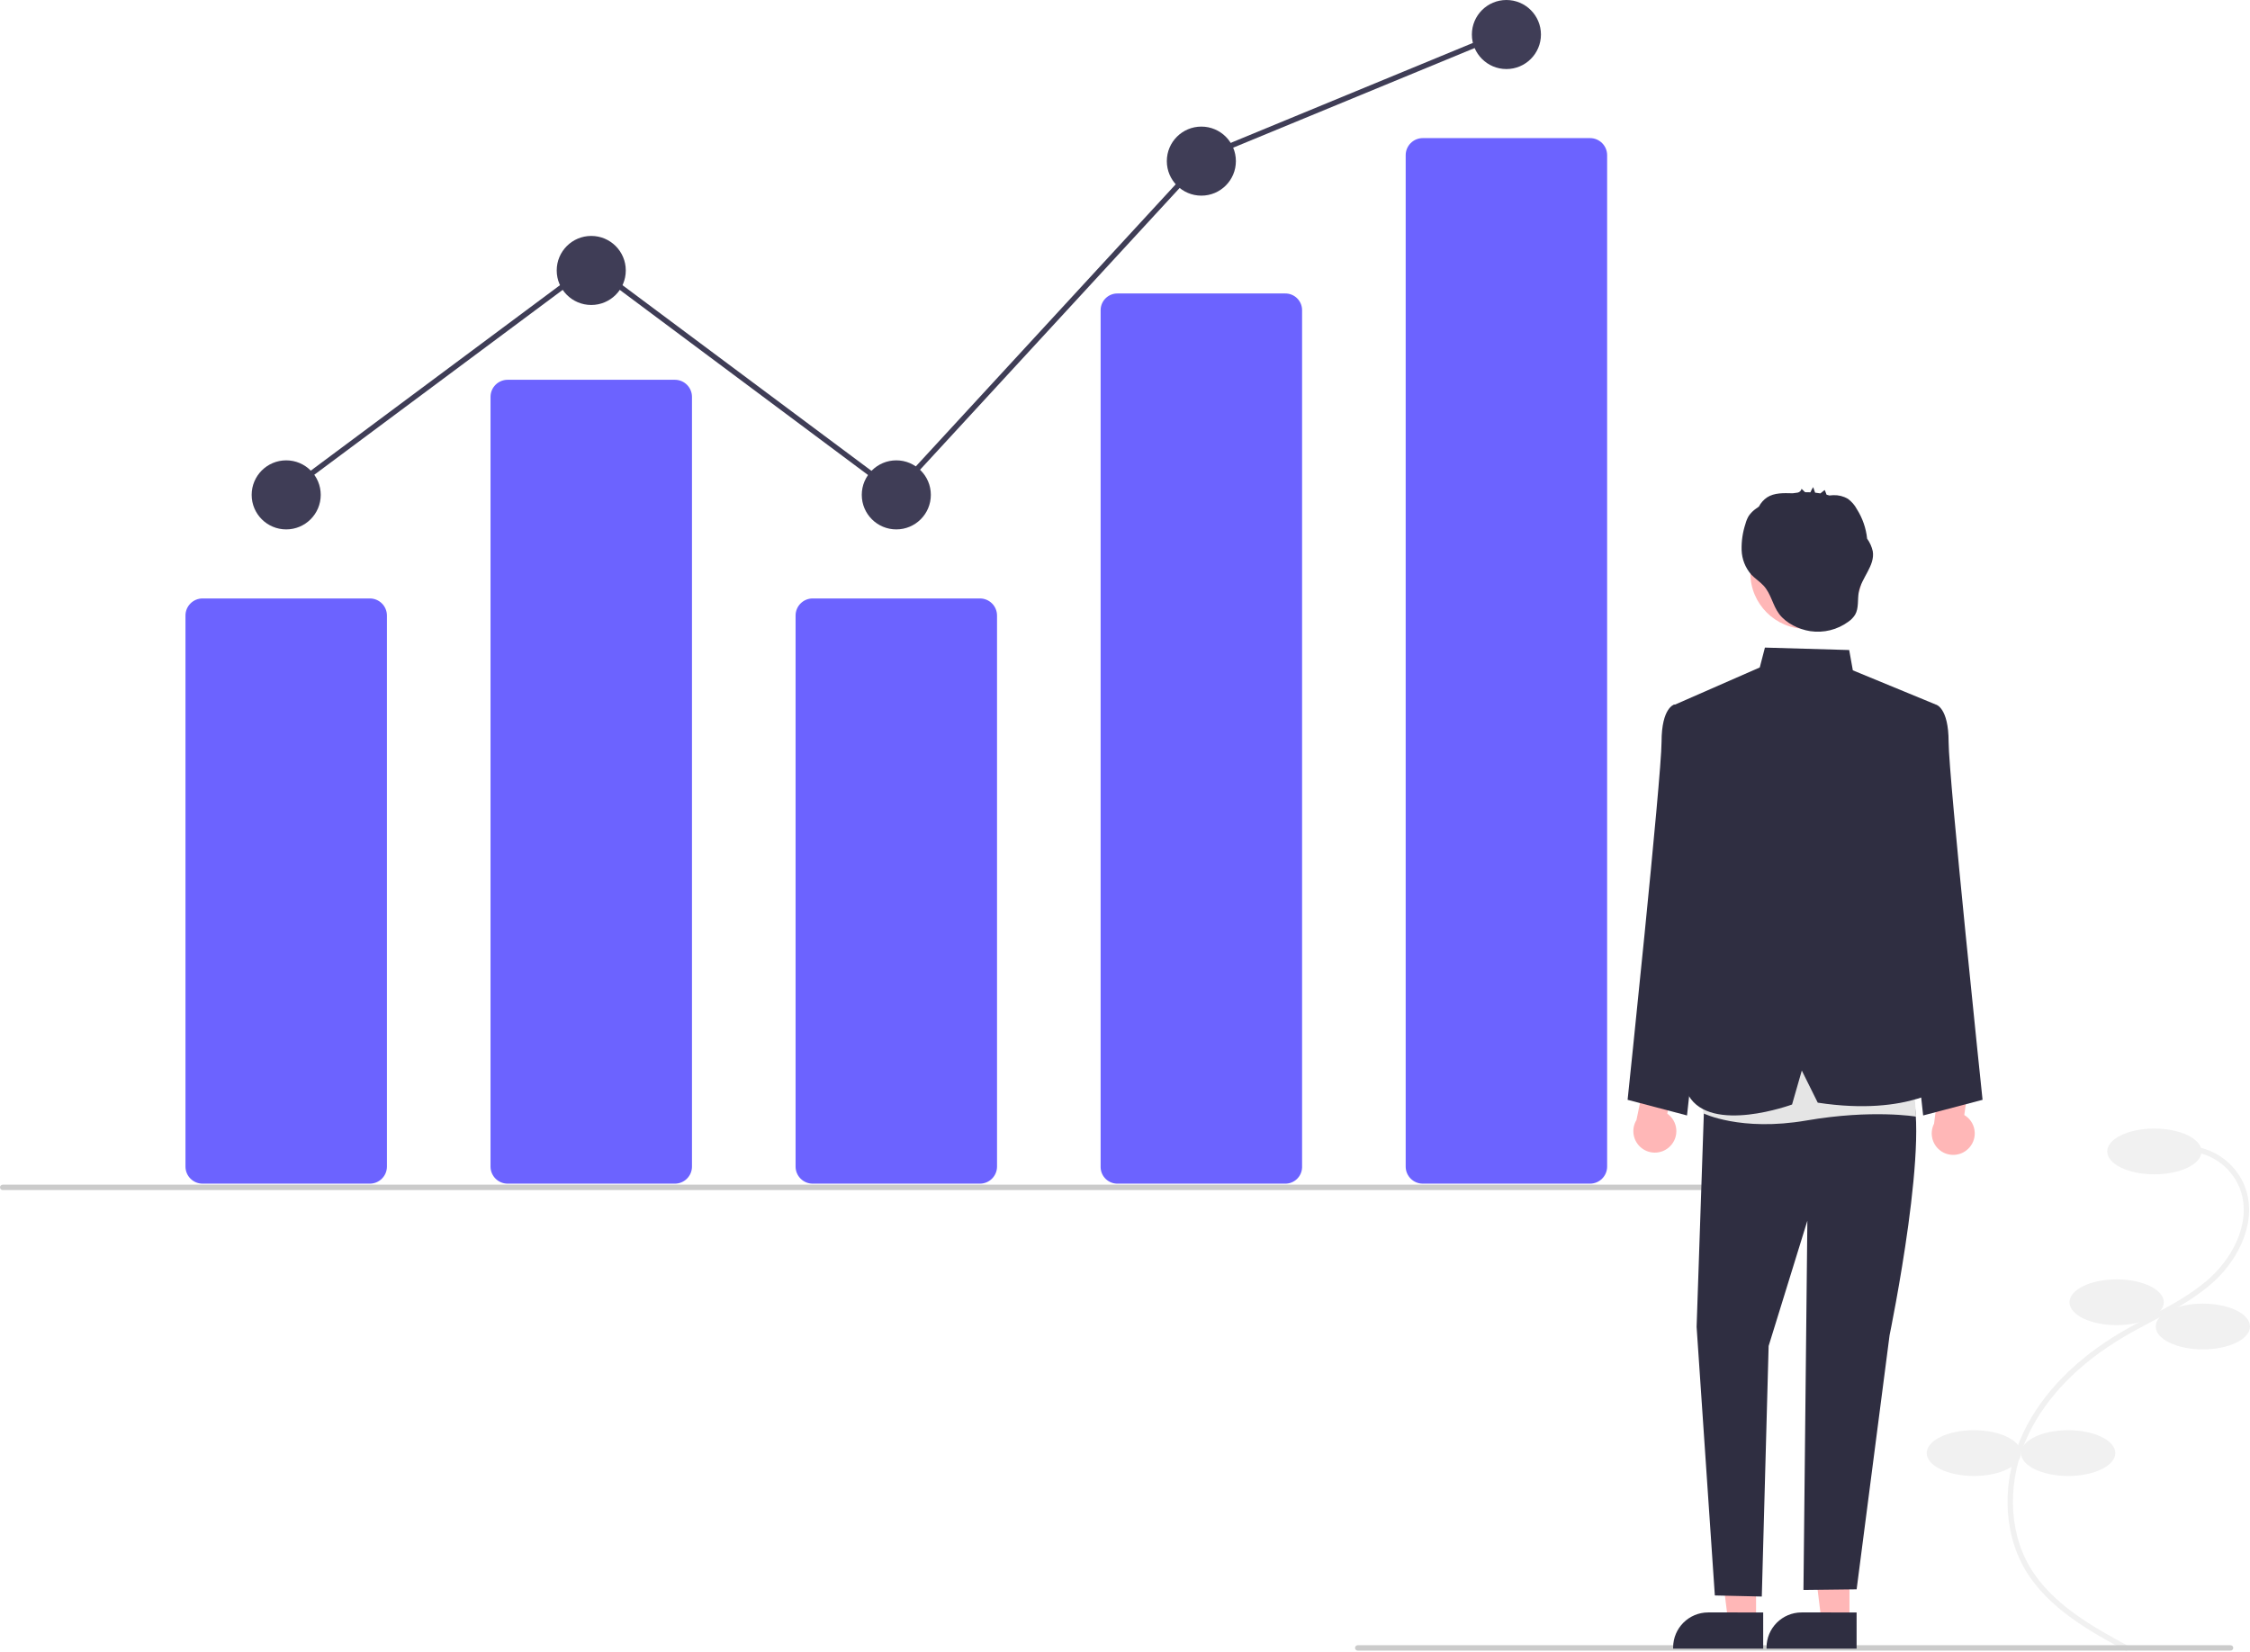
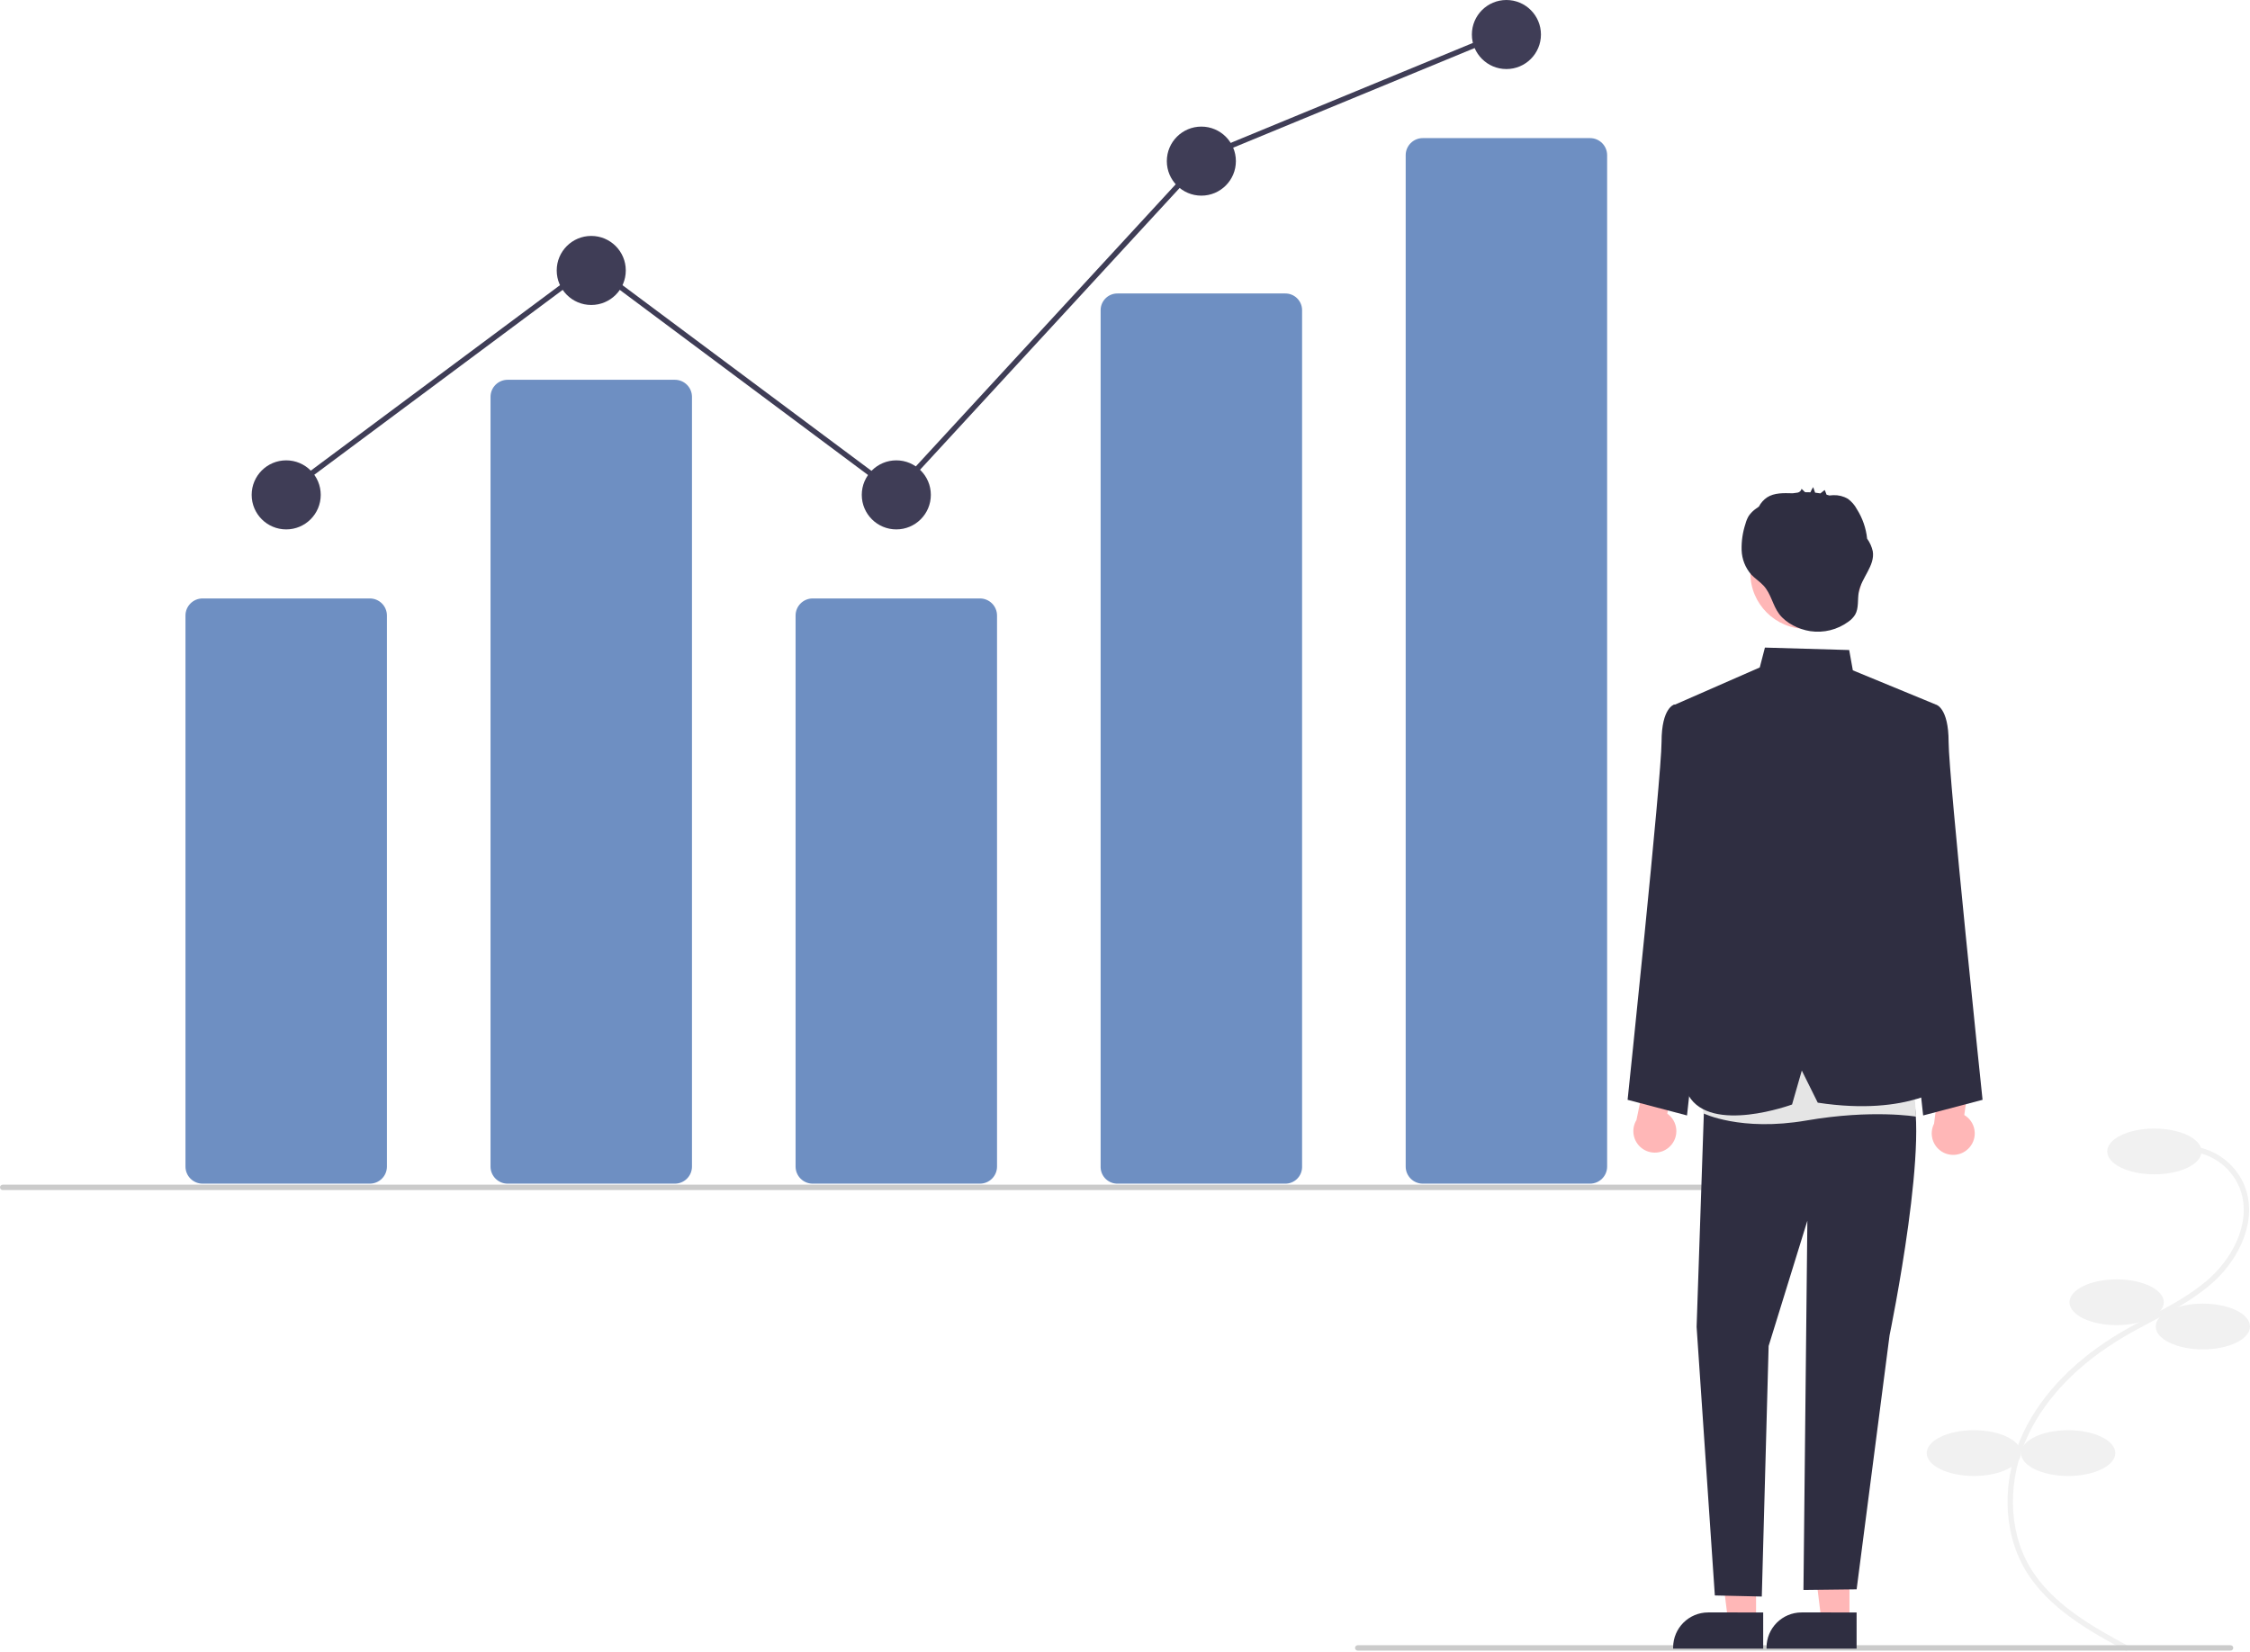
<svg xmlns="http://www.w3.org/2000/svg" data-name="Layer 1" width="835.213" height="613.098" viewBox="0 0 835.213 613.098">
  <path d="M970.8,754.84l.951-1.759c-12.753-6.897-28.626-15.481-36.916-29.567-8.172-13.886-8.356-32.743-.479-49.211,6.704-14.016,19.018-26.572,35.611-36.313,3.273-1.921,6.709-3.742,10.031-5.503,8.031-4.256,16.336-8.658,23.184-14.903,9.432-8.601,16.568-23.035,11.249-35.891a23.856,23.856,0,0,0-20.677-14.467l-.113,1.997a21.861,21.861,0,0,1,18.948,13.248c4.943,11.947-1.839,25.505-10.754,33.636-6.661,6.074-14.852,10.415-22.773,14.613-3.342,1.771-6.797,3.603-10.108,5.546-16.938,9.943-29.526,22.798-36.403,37.174-8.16,17.061-7.946,36.637.559,51.089C941.685,739.095,957.828,747.826,970.8,754.84Z" transform="translate(-181.3664 -141.7423)" fill="#f1f1f1" />
  <ellipse cx="799.713" cy="427.525" rx="17.5" ry="8.5" fill="#f1f1f1" />
  <ellipse cx="785.713" cy="483.525" rx="17.5" ry="8.5" fill="#f1f1f1" />
  <ellipse cx="817.713" cy="492.525" rx="17.5" ry="8.5" fill="#f1f1f1" />
  <ellipse cx="767.713" cy="539.525" rx="17.5" ry="8.5" fill="#f1f1f1" />
  <ellipse cx="732.713" cy="539.525" rx="17.5" ry="8.5" fill="#f1f1f1" />
-   <path d="M318.653,581.226H256.558a6.349,6.349,0,0,1-6.342-6.342V370.286a6.349,6.349,0,0,1,6.342-6.342h62.095a6.349,6.349,0,0,1,6.342,6.342V574.884A6.349,6.349,0,0,1,318.653,581.226Z" transform="translate(-181.3664 -141.7423)" fill="#6c63ff" />
-   <path d="M431.89,581.226H369.795a6.349,6.349,0,0,1-6.342-6.342V289.097a6.349,6.349,0,0,1,6.342-6.342h62.095a6.349,6.349,0,0,1,6.342,6.342V574.884A6.349,6.349,0,0,1,431.89,581.226Z" transform="translate(-181.3664 -141.7423)" fill="#6c63ff" />
-   <path d="M545.128,581.226H483.033a6.349,6.349,0,0,1-6.342-6.342V370.286a6.349,6.349,0,0,1,6.342-6.342h62.095a6.349,6.349,0,0,1,6.342,6.342V574.884A6.349,6.349,0,0,1,545.128,581.226Z" transform="translate(-181.3664 -141.7423)" fill="#6c63ff" />
-   <path d="M658.365,581.226H596.27a6.211,6.211,0,0,1-6.342-6.055V256.761a6.211,6.211,0,0,1,6.342-6.055h62.095a6.211,6.211,0,0,1,6.342,6.055V575.171A6.211,6.211,0,0,1,658.365,581.226Z" transform="translate(-181.3664 -141.7423)" fill="#6c63ff" />
-   <path d="M771.603,581.226H709.508a6.349,6.349,0,0,1-6.342-6.342V199.362a6.349,6.349,0,0,1,6.342-6.342h62.095a6.349,6.349,0,0,1,6.342,6.342V574.884A6.349,6.349,0,0,1,771.603,581.226Z" transform="translate(-181.3664 -141.7423)" fill="#6c63ff" />
+   <path d="M318.653,581.226H256.558a6.349,6.349,0,0,1-6.342-6.342V370.286a6.349,6.349,0,0,1,6.342-6.342h62.095a6.349,6.349,0,0,1,6.342,6.342V574.884A6.349,6.349,0,0,1,318.653,581.226Z" transform="translate(-181.3664 -141.7423)" fill="#6e8fc2" />
+   <path d="M431.89,581.226H369.795a6.349,6.349,0,0,1-6.342-6.342V289.097a6.349,6.349,0,0,1,6.342-6.342h62.095a6.349,6.349,0,0,1,6.342,6.342V574.884A6.349,6.349,0,0,1,431.89,581.226Z" transform="translate(-181.3664 -141.7423)" fill="#6e8fc2" />
+   <path d="M545.128,581.226H483.033a6.349,6.349,0,0,1-6.342-6.342V370.286a6.349,6.349,0,0,1,6.342-6.342h62.095a6.349,6.349,0,0,1,6.342,6.342V574.884A6.349,6.349,0,0,1,545.128,581.226Z" transform="translate(-181.3664 -141.7423)" fill="#6e8fc2" />
+   <path d="M658.365,581.226H596.27a6.211,6.211,0,0,1-6.342-6.055V256.761a6.211,6.211,0,0,1,6.342-6.055h62.095a6.211,6.211,0,0,1,6.342,6.055V575.171A6.211,6.211,0,0,1,658.365,581.226Z" transform="translate(-181.3664 -141.7423)" fill="#6e8fc2" />
+   <path d="M771.603,581.226H709.508a6.349,6.349,0,0,1-6.342-6.342V199.362a6.349,6.349,0,0,1,6.342-6.342h62.095a6.349,6.349,0,0,1,6.342,6.342V574.884A6.349,6.349,0,0,1,771.603,581.226Z" transform="translate(-181.3664 -141.7423)" fill="#6e8fc2" />
  <circle cx="106.239" cy="183.744" r="12.819" fill="#3f3d56" />
  <circle cx="219.476" cy="100.418" r="12.819" fill="#3f3d56" />
  <circle cx="332.714" cy="183.744" r="12.819" fill="#3f3d56" />
  <circle cx="445.951" cy="59.824" r="12.819" fill="#3f3d56" />
  <circle cx="559.189" cy="12.819" r="12.819" fill="#3f3d56" />
  <path d="M844.366,583.607h-662a1,1,0,1,1,0-2h662a1,1,0,0,1,0,2Z" transform="translate(-181.3664 -141.7423)" fill="#cbcbcb" />
  <path d="M1009.366,754.607h-324a1,1,0,0,1,0-2h324a1,1,0,0,1,0,2Z" transform="translate(-181.3664 -141.7423)" fill="#cbcbcb" />
  <path d="M801.302,567.353a7.93,7.93,0,0,0-1.034-12.116l3.932-17.69-10.167-5.011-5.201,25.059a7.973,7.973,0,0,0,12.471,9.757Z" transform="translate(-181.3664 -141.7423)" fill="#ffb7b7" />
  <path d="M912.485,567.741a7.93,7.93,0,0,0-1.969-11.999l2.551-17.941-10.524-4.21-3.247,25.386a7.973,7.973,0,0,0,13.189,8.763Z" transform="translate(-181.3664 -141.7423)" fill="#ffb7b7" />
  <polygon points="651.862 602.078 641.494 602.077 636.562 562.087 651.864 562.088 651.862 602.078" fill="#ffb7b7" />
  <path d="M835.873,753.87l-33.43-.001v-.423a13.013,13.013,0,0,1,13.012-13.012h.001l20.418.001Z" transform="translate(-181.3664 -141.7423)" fill="#2f2e41" />
  <polygon points="686.535 602.078 676.167 602.077 671.235 562.087 686.537 562.088 686.535 602.078" fill="#ffb7b7" />
  <path d="M870.546,753.87l-33.43-.001v-.423a13.013,13.013,0,0,1,13.012-13.012h.001l20.418.001Z" transform="translate(-181.3664 -141.7423)" fill="#2f2e41" />
  <path d="M888.777,407.372l11.18-4.034s4.745,1.008,4.745,13.876,12.602,132.882,12.602,132.882l-22.054,5.807L882.784,442.04Z" transform="translate(-181.3664 -141.7423)" fill="#2f2e41" />
  <path d="M814.07,407.372l-11.18-4.034s-4.745,1.008-4.745,13.876-12.602,132.882-12.602,132.882l22.054,5.807L820.063,442.04Z" transform="translate(-181.3664 -141.7423)" fill="#2f2e41" />
  <path d="M814.214,544.249,811.158,634.401l6.766,99.724,17.432.403,2.537-93.025,14.377-46.512-1.45,137.092,19.739-.236,12.226-94.318s16.145-78.057,7.192-93.279l-41.232-13.711Z" transform="translate(-181.3664 -141.7423)" fill="#2f2e41" />
  <path d="M814.55,533.386l-.995,21.687s13.911,6.923,38.364,2.706,40.706-1.437,40.706-1.437l-1.877-27.646Z" transform="translate(-181.3664 -141.7423)" fill="#e5e5e5" />
  <path d="M802.446,403.658l32.154-14.09,1.918-7.38,31.28.906,1.352,7.539,30.808,12.704L886.383,450.535l1.392,33.202,16.926,60.512s-14.277,12.125-48.577,6.908L850.206,539.232l-3.62,12.612s-30.077,11.064-38.413-3.339L814.214,444.459Z" transform="translate(-181.3664 -141.7423)" fill="#2f2e41" />
  <circle cx="670.507" cy="212.744" r="20.771" fill="#ffb7b7" />
  <path d="M876.553,346.437a12.65,12.65,0,0,0-2.099-4.69,25.34,25.34,0,0,0-3.783-10.913,11.45,11.45,0,0,0-3.389-3.912,10.004,10.004,0,0,0-5.332-1.329c-.339-.006-.947.097-1.496.122-.351-.109-.705-.206-1.06-.297-.207-.461-.618-1.804-.732-1.713l-1.547,1.229c-.654-.114-1.312-.202-1.972-.272q-.36-1.028-.721-2.056a14.089,14.089,0,0,0-1.022,1.921q-.985-.048-1.972-.034l-1.315-1.263a1.855,1.855,0,0,1-1.451,1.421c-.605.062-1.208.143-1.808.24-.049-0-.098,0-.146-.001-3.239-.081-6.723-.226-9.431,1.552a9.293,9.293,0,0,0-3.002,3.408c-.332.225-.664.449-.986.688a10.78,10.78,0,0,0-2.778,2.754,11.677,11.677,0,0,0-1.229,2.978,28.551,28.551,0,0,0-1.415,9.754,14.476,14.476,0,0,0,3.558,9.034c1.389,1.492,3.155,2.594,4.545,4.085,2.864,3.069,3.401,7.35,5.85,10.597,2.591,3.435,7.319,5.695,11.472,6.343a19.163,19.163,0,0,0,14.275-3.56,8.832,8.832,0,0,0,2.431-2.548c1.441-2.493.83-5.627,1.366-8.456C872.367,356.214,877.428,351.763,876.553,346.437Z" transform="translate(-181.3664 -141.7423)" fill="#2f2e41" />
  <polygon points="105.555 184.546 104.361 182.942 219.477 97.239 332.348 181.429 446.764 57.205 446.969 57.121 558.009 11.292 558.772 13.141 447.936 58.885 332.597 184.11 219.476 99.733 105.555 184.546" fill="#3f3d56" />
</svg>
